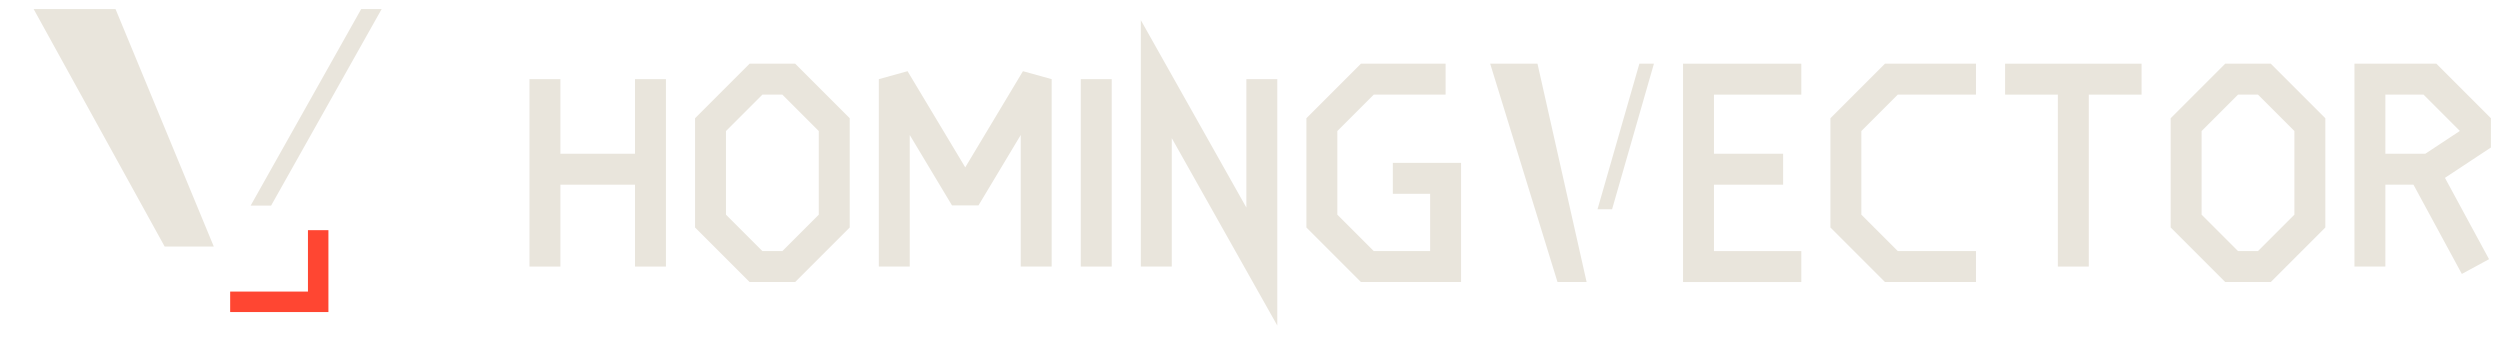
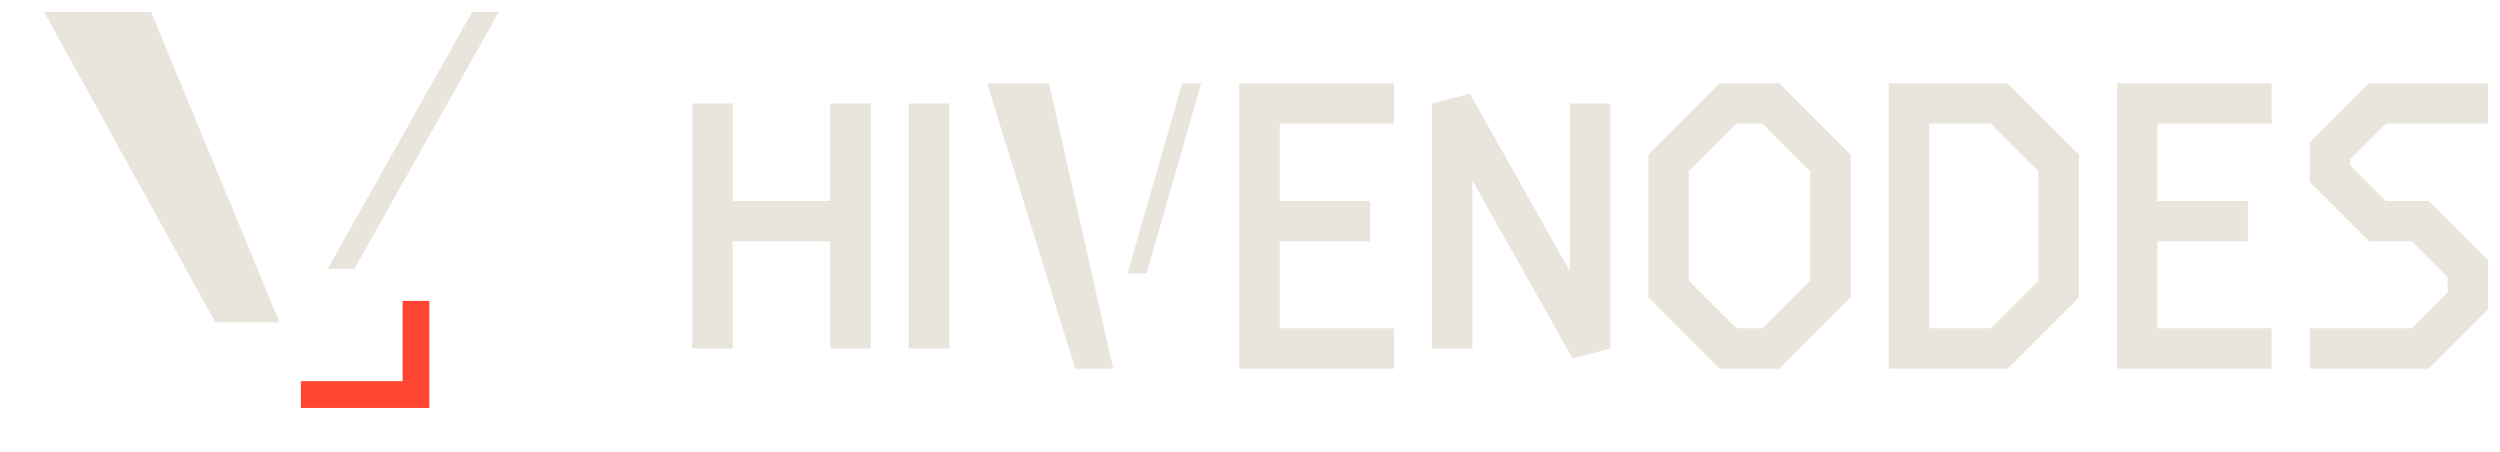
- <svg xmlns="http://www.w3.org/2000/svg" viewBox="-1 -7 274.8 38" width="549.6" height="76" role="img" aria-label="HOMINGVECTOR">
+ <svg xmlns="http://www.w3.org/2000/svg" viewBox="-1 -7 210.2 38" width="420.4" height="76" role="img" aria-label="HIVENODES">
  <g transform="translate(0 -10.5) scale(0.9)">
    <path fill="#e9e5dc" d="M3 5H13L25 34H19Z" />
    <path fill="#e9e5dc" d="M43 5H45.5L32 29H29.5Z" />
    <path fill="#ff4632" d="M27 39.5H36.5V32H39V42H27Z" />
  </g>
  <g transform="translate(0 0)">
    <path transform="translate(57.2 0)" fill="none" stroke="#e9e5dc" stroke-width="3.4" stroke-linejoin="miter" stroke-miterlimit="10" stroke-linecap="butt" d="M1.7 1.7V22.3M13.3 1.7V22.3M1.7 11.6H13.3" />
-     <path transform="translate(75.4 0)" fill="none" stroke="#e9e5dc" stroke-width="3.4" stroke-linejoin="miter" stroke-miterlimit="10" stroke-linecap="butt" d="M6.7 1.7H10.3L15.3 6.7V17.3L10.3 22.3H6.7L1.7 17.3V6.7Z" />
-     <path transform="translate(95.6 0)" fill="none" stroke="#e9e5dc" stroke-width="3.4" stroke-linejoin="bevel" stroke-miterlimit="10" stroke-linecap="butt" d="M1.7 22.3V1.7L9.5 14.7L17.3 1.7V22.3" />
-     <path transform="translate(117.8 0)" fill="none" stroke="#e9e5dc" stroke-width="3.4" stroke-linejoin="miter" stroke-miterlimit="10" stroke-linecap="butt" d="M1.7 1.7V22.3" />
-     <path transform="translate(124.4 0)" fill="none" stroke="#e9e5dc" stroke-width="3.4" stroke-linejoin="miter" stroke-miterlimit="10" stroke-linecap="butt" d="M1.7 22.3V1.7L13.3 22.3V1.7" />
-     <path transform="translate(142.6 0)" fill="none" stroke="#e9e5dc" stroke-width="3.4" stroke-linejoin="miter" stroke-miterlimit="10" stroke-linecap="butt" d="M15.3 1.7H6.7L1.7 6.7V17.3L6.7 22.3H15.3V12.6H9.5" />
-     <path fill="#e9e5dc" d="M162.8 0H168L173.4 24H170.2Z" />
-     <path fill="#e9e5dc" d="M179.2 0H180.8L176.2 16H174.6Z" />
-     <path transform="translate(184 0)" fill="none" stroke="#e9e5dc" stroke-width="3.4" stroke-linejoin="miter" stroke-miterlimit="10" stroke-linecap="butt" d="M13 1.7H1.7V22.3H13M1.7 11.6H11" />
-     <path transform="translate(200.2 0)" fill="none" stroke="#e9e5dc" stroke-width="3.4" stroke-linejoin="miter" stroke-miterlimit="10" stroke-linecap="butt" d="M16 1.7H6.7L1.7 6.7V17.3L6.7 22.3H16" />
-     <path transform="translate(219.4 0)" fill="none" stroke="#e9e5dc" stroke-width="3.4" stroke-linejoin="miter" stroke-miterlimit="10" stroke-linecap="butt" d="M0 1.7H15M7.5 1.7V22.3" />
-     <path transform="translate(237.6 0)" fill="none" stroke="#e9e5dc" stroke-width="3.4" stroke-linejoin="miter" stroke-miterlimit="10" stroke-linecap="butt" d="M6.7 1.7H10.3L15.3 6.7V17.3L10.3 22.3H6.7L1.7 17.3V6.7Z" />
-     <path transform="translate(257.8 0)" fill="none" stroke="#e9e5dc" stroke-width="3.4" stroke-linejoin="miter" stroke-miterlimit="10" stroke-linecap="butt" d="M1.7 22.3V1.7H8.3L13.3 6.7V8.3L8.3 11.6H1.7M7.5 11.6L13.3 22.3" />
+     <path transform="translate(75.4 0)" fill="none" stroke="#e9e5dc" stroke-width="3.4" stroke-linejoin="miter" stroke-miterlimit="10" stroke-linecap="butt" d="M1.7 1.7V22.3" />
+     <path fill="#e9e5dc" d="M82 0H87.2L92.6 24H89.4Z" />
+     <path fill="#e9e5dc" d="M98.4 0H100L95.4 16H93.8Z" />
+     <path transform="translate(103.2 0)" fill="none" stroke="#e9e5dc" stroke-width="3.4" stroke-linejoin="miter" stroke-miterlimit="10" stroke-linecap="butt" d="M13 1.7H1.7V22.3H13M1.7 11.6H11" />
+     <path transform="translate(119.4 0)" fill="none" stroke="#e9e5dc" stroke-width="3.4" stroke-linejoin="bevel" stroke-miterlimit="10" stroke-linecap="butt" d="M1.7 22.3V1.7L13.3 22.3V1.7" />
+     <path transform="translate(137.6 0)" fill="none" stroke="#e9e5dc" stroke-width="3.4" stroke-linejoin="miter" stroke-miterlimit="10" stroke-linecap="butt" d="M6.7 1.7H10.3L15.3 6.7V17.3L10.3 22.3H6.7L1.7 17.3V6.7Z" />
+     <path transform="translate(157.8 0)" fill="none" stroke="#e9e5dc" stroke-width="3.4" stroke-linejoin="miter" stroke-miterlimit="10" stroke-linecap="butt" d="M1.7 1.7H9.3L14.3 6.7V17.3L9.3 22.3H1.7Z" />
+     <path transform="translate(177 0)" fill="none" stroke="#e9e5dc" stroke-width="3.4" stroke-linejoin="miter" stroke-miterlimit="10" stroke-linecap="butt" d="M13 1.7H1.7V22.3H13M1.7 11.6H11" />
+     <path transform="translate(193.2 0)" fill="none" stroke="#e9e5dc" stroke-width="3.4" stroke-linejoin="miter" stroke-miterlimit="10" stroke-linecap="butt" d="M15 1.7H5.7L1.7 5.7V7.6L5.7 11.6H9.3L13.3 15.6V18.3L9.3 22.3H0" />
  </g>
</svg>
